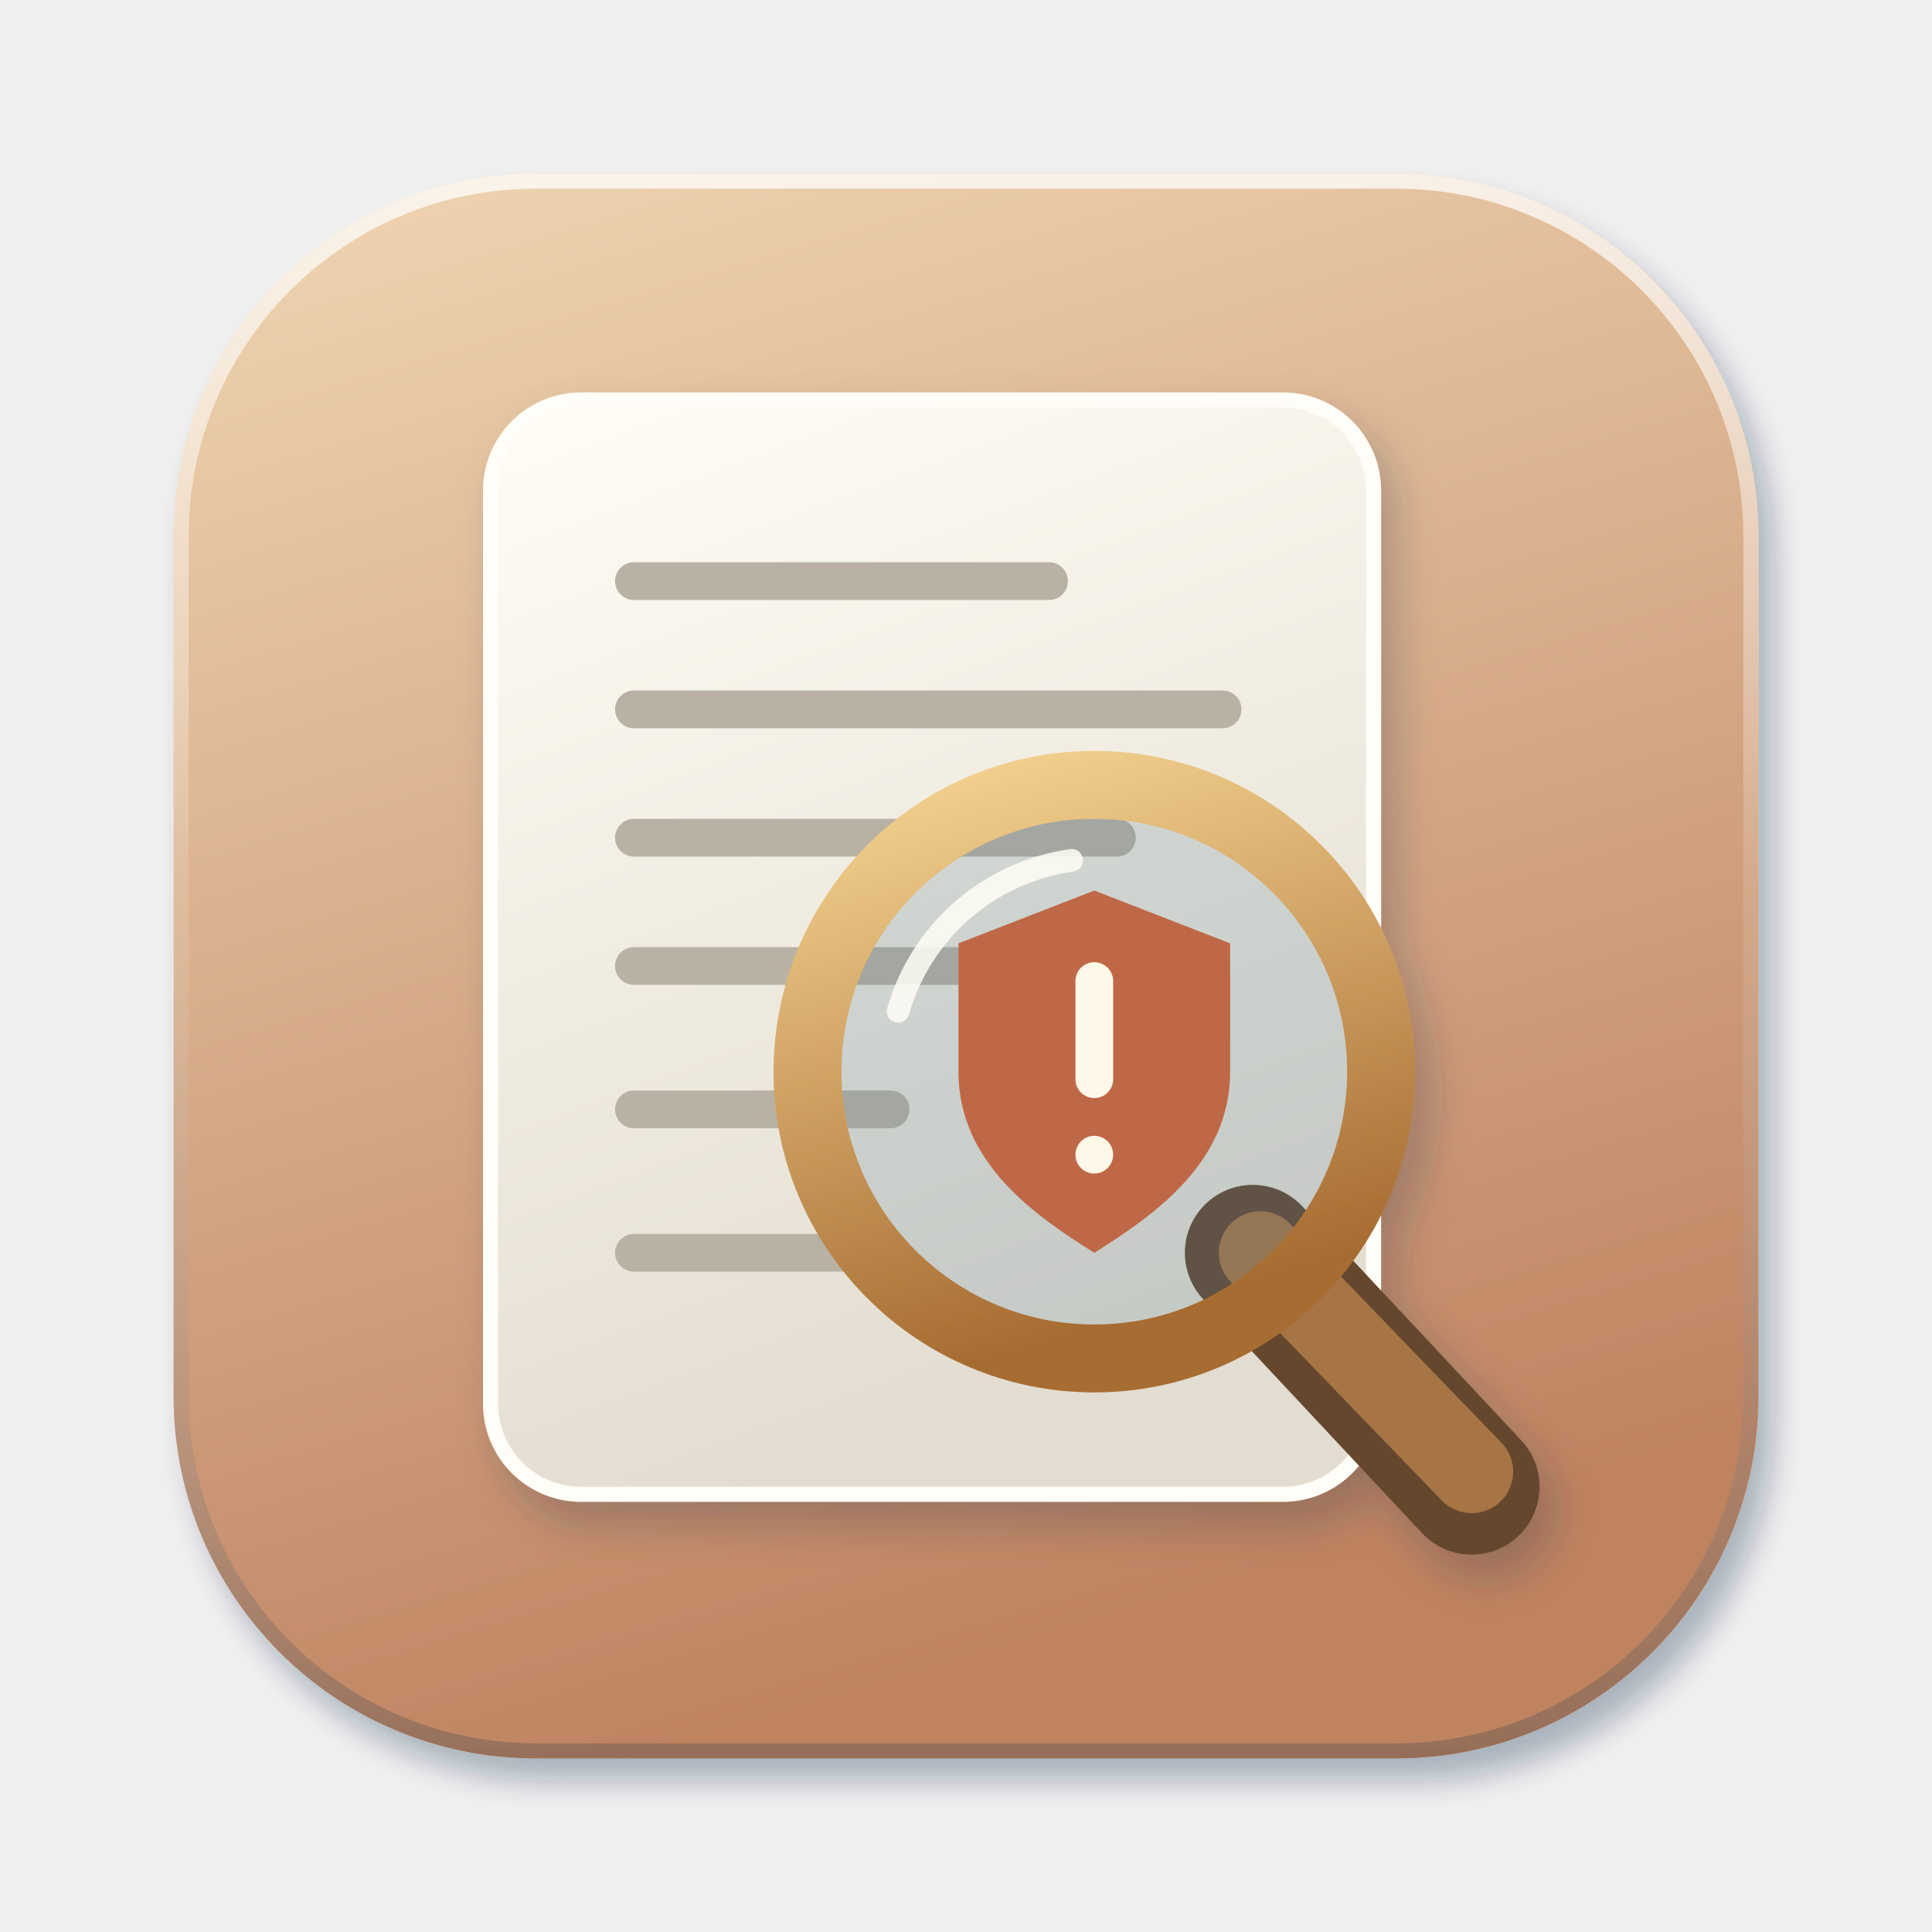
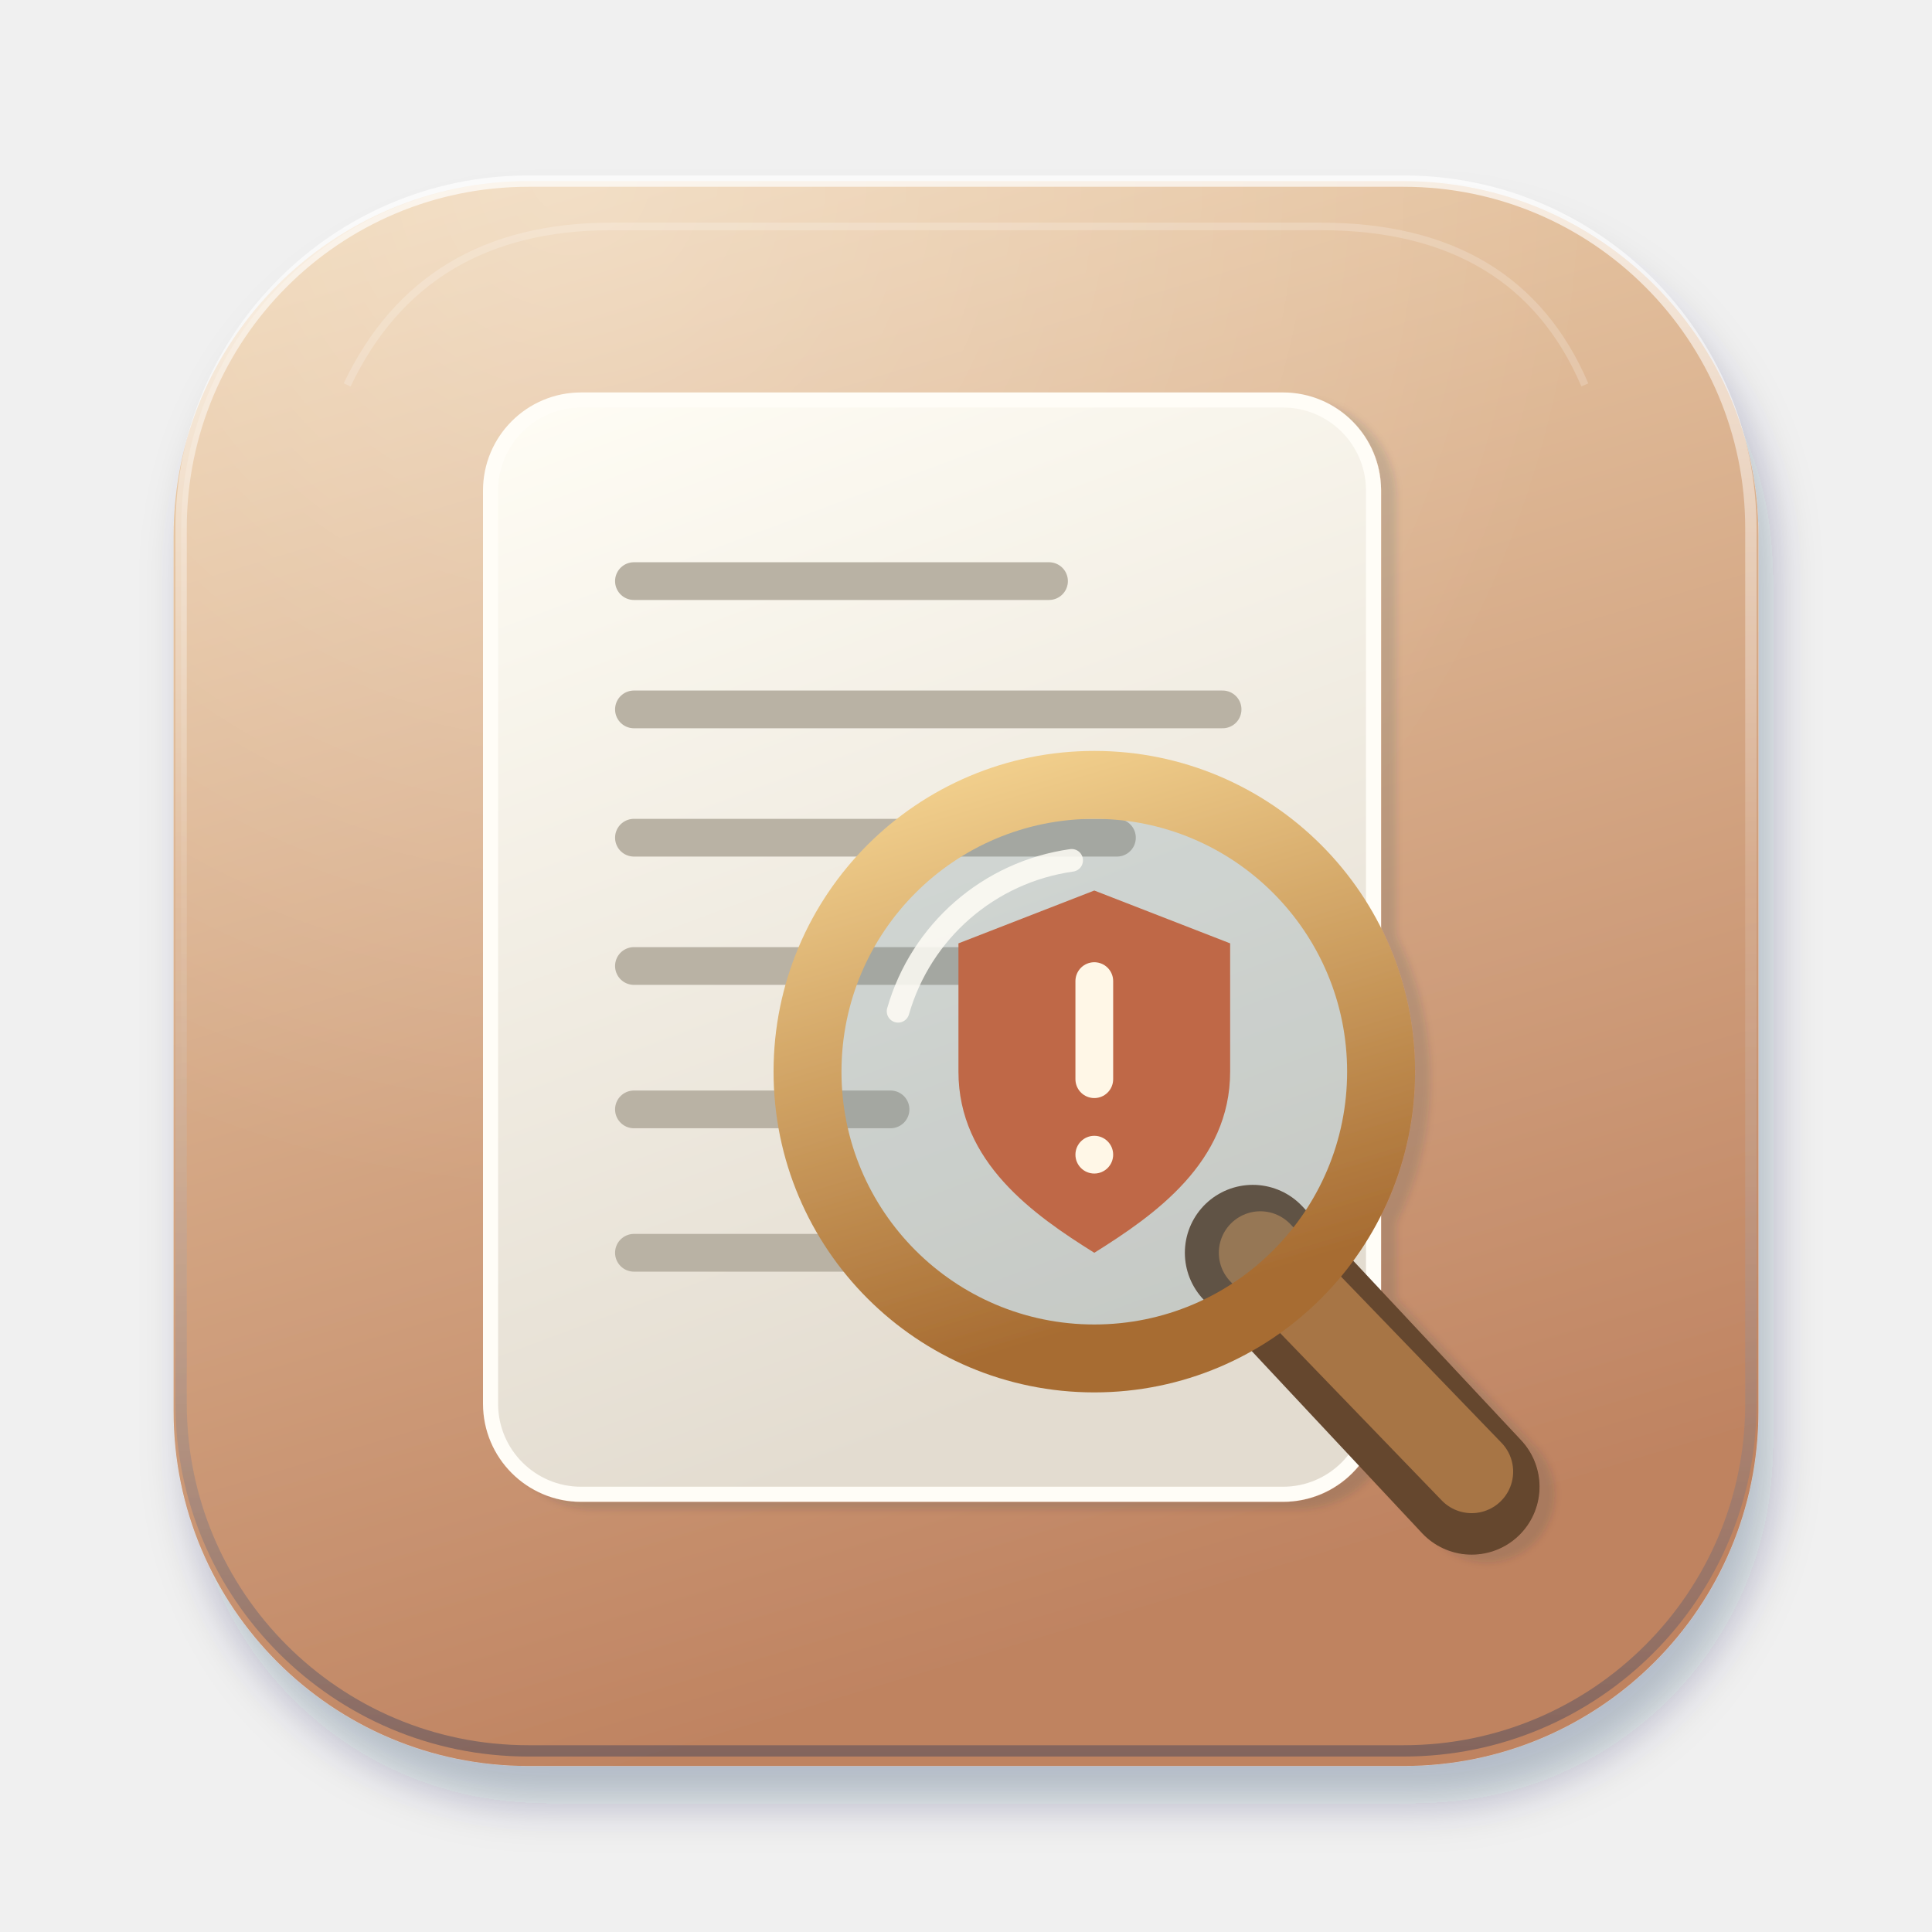
<svg xmlns="http://www.w3.org/2000/svg" width="512" height="512" viewBox="0 0 256 256">
  <defs>
    <linearGradient id="tile" x1="0" y1="0" x2=".3" y2="1">
      <stop stop-color="#f0d6b3" />
      <stop offset="1" stop-color="#bf8361" />
    </linearGradient>
    <linearGradient id="auditPaper" x1="0" y1="0" x2=".3" y2="1">
      <stop stop-color="#fffdf5" />
      <stop offset="1" stop-color="#e3dcd0" />
    </linearGradient>
    <linearGradient id="lensRim" x1="0" y1="0" x2=".3" y2="1">
      <stop stop-color="#f6d592" />
      <stop offset="1" stop-color="#a76c32" />
    </linearGradient>
+     <radialGradient id="light" cx=".25" cy="0" r="1">
+       <stop stop-color="white" stop-opacity=".3" />
+       <stop offset=".65" stop-color="white" stop-opacity="0" />
+     </radialGradient>
    <linearGradient id="rim" x2="0" y2="1">
-       <stop stop-color="white" stop-opacity=".75" />
-       <stop offset=".45" stop-color="white" stop-opacity=".12" />
-       <stop offset="1" stop-color="#183044" stop-opacity=".25" />
+       <stop stop-color="white" stop-opacity=".7" />
+       <stop offset=".45" stop-color="white" stop-opacity=".13" />
+       <stop offset="1" stop-color="#142c57" stop-opacity=".35" />
    </linearGradient>
-     <filter id="drop" x="-.2" y="-.2" width="1.4" height="1.5">
-       <feDropShadow dy="3" stdDeviation="2" flood-color="#12273e" flood-opacity=".3" />
+     <filter id="drop" x="-.3" y="-.2" width="1.6" height="1.6">
+       <feDropShadow dy="5" stdDeviation="3" flood-color="#102a4e" flood-opacity=".26" />
    </filter>
    <filter id="object" x="-.3" y="-.3" width="1.6" height="1.7">
-       <feDropShadow dy="3" stdDeviation="2.5" flood-color="#19324e" flood-opacity=".25" />
+       <feDropShadow dy="5" stdDeviation="3" flood-color="#123660" flood-opacity=".26" />
+       <feDropShadow dy="1" stdDeviation=".5" flood-color="#172e4a" flood-opacity=".12" />
    </filter>
  </defs>
-   <rect x="23" y="23" width="210" height="210" rx="48" fill="url(#tile)" filter="url(#drop)" />
-   <rect x="24" y="24" width="208" height="208" rx="47" fill="none" stroke="url(#rim)" stroke-width="2" />
+   <rect x="23" y="24" width="210" height="210" rx="47" fill="url(#tile)" filter="url(#drop)" />
+   <rect x="24" y="24" width="208" height="208" rx="46" fill="url(#light)" stroke="url(#rim)" stroke-width="1.5" />
+   <path d="M46 51Q56 30 81 30h94q26 0 35 21" fill="none" stroke="white" stroke-width="1" stroke-opacity=".2" />
  <g filter="url(#object)">
    <rect x="65" y="53" width="117" height="145" rx="12" fill="url(#auditPaper)" stroke="#fffdf7" stroke-width="2" />
    <path d="M84 77h55M84 94h78M84 111h64M84 128h44M84 147h34M84 166h29" stroke="#b9b2a4" stroke-width="5" stroke-linecap="round" />
    <path d="m166 166 29 31" stroke="#65472f" stroke-width="18" stroke-linecap="round" />
    <path d="m167 166 28 29" stroke="#a77545" stroke-width="11" stroke-linecap="round" />
    <circle cx="145" cy="142" r="38" fill="#537f9a" fill-opacity=".2" stroke="url(#lensRim)" stroke-width="9" />
    <path d="m145 118 18 7v17c0 12-10 19-18 24-8-5-18-12-18-24v-17Z" fill="#bf6746" />
    <path d="M145 130v13" stroke="#fff7e7" stroke-width="5" stroke-linecap="round" />
    <circle cx="145" cy="153" r="2.5" fill="#fff7e7" />
    <path d="M119 134a28 28 0 0 1 23-20" fill="none" stroke="#fffdf6" stroke-width="3" stroke-linecap="round" opacity=".85" />
  </g>
</svg>
